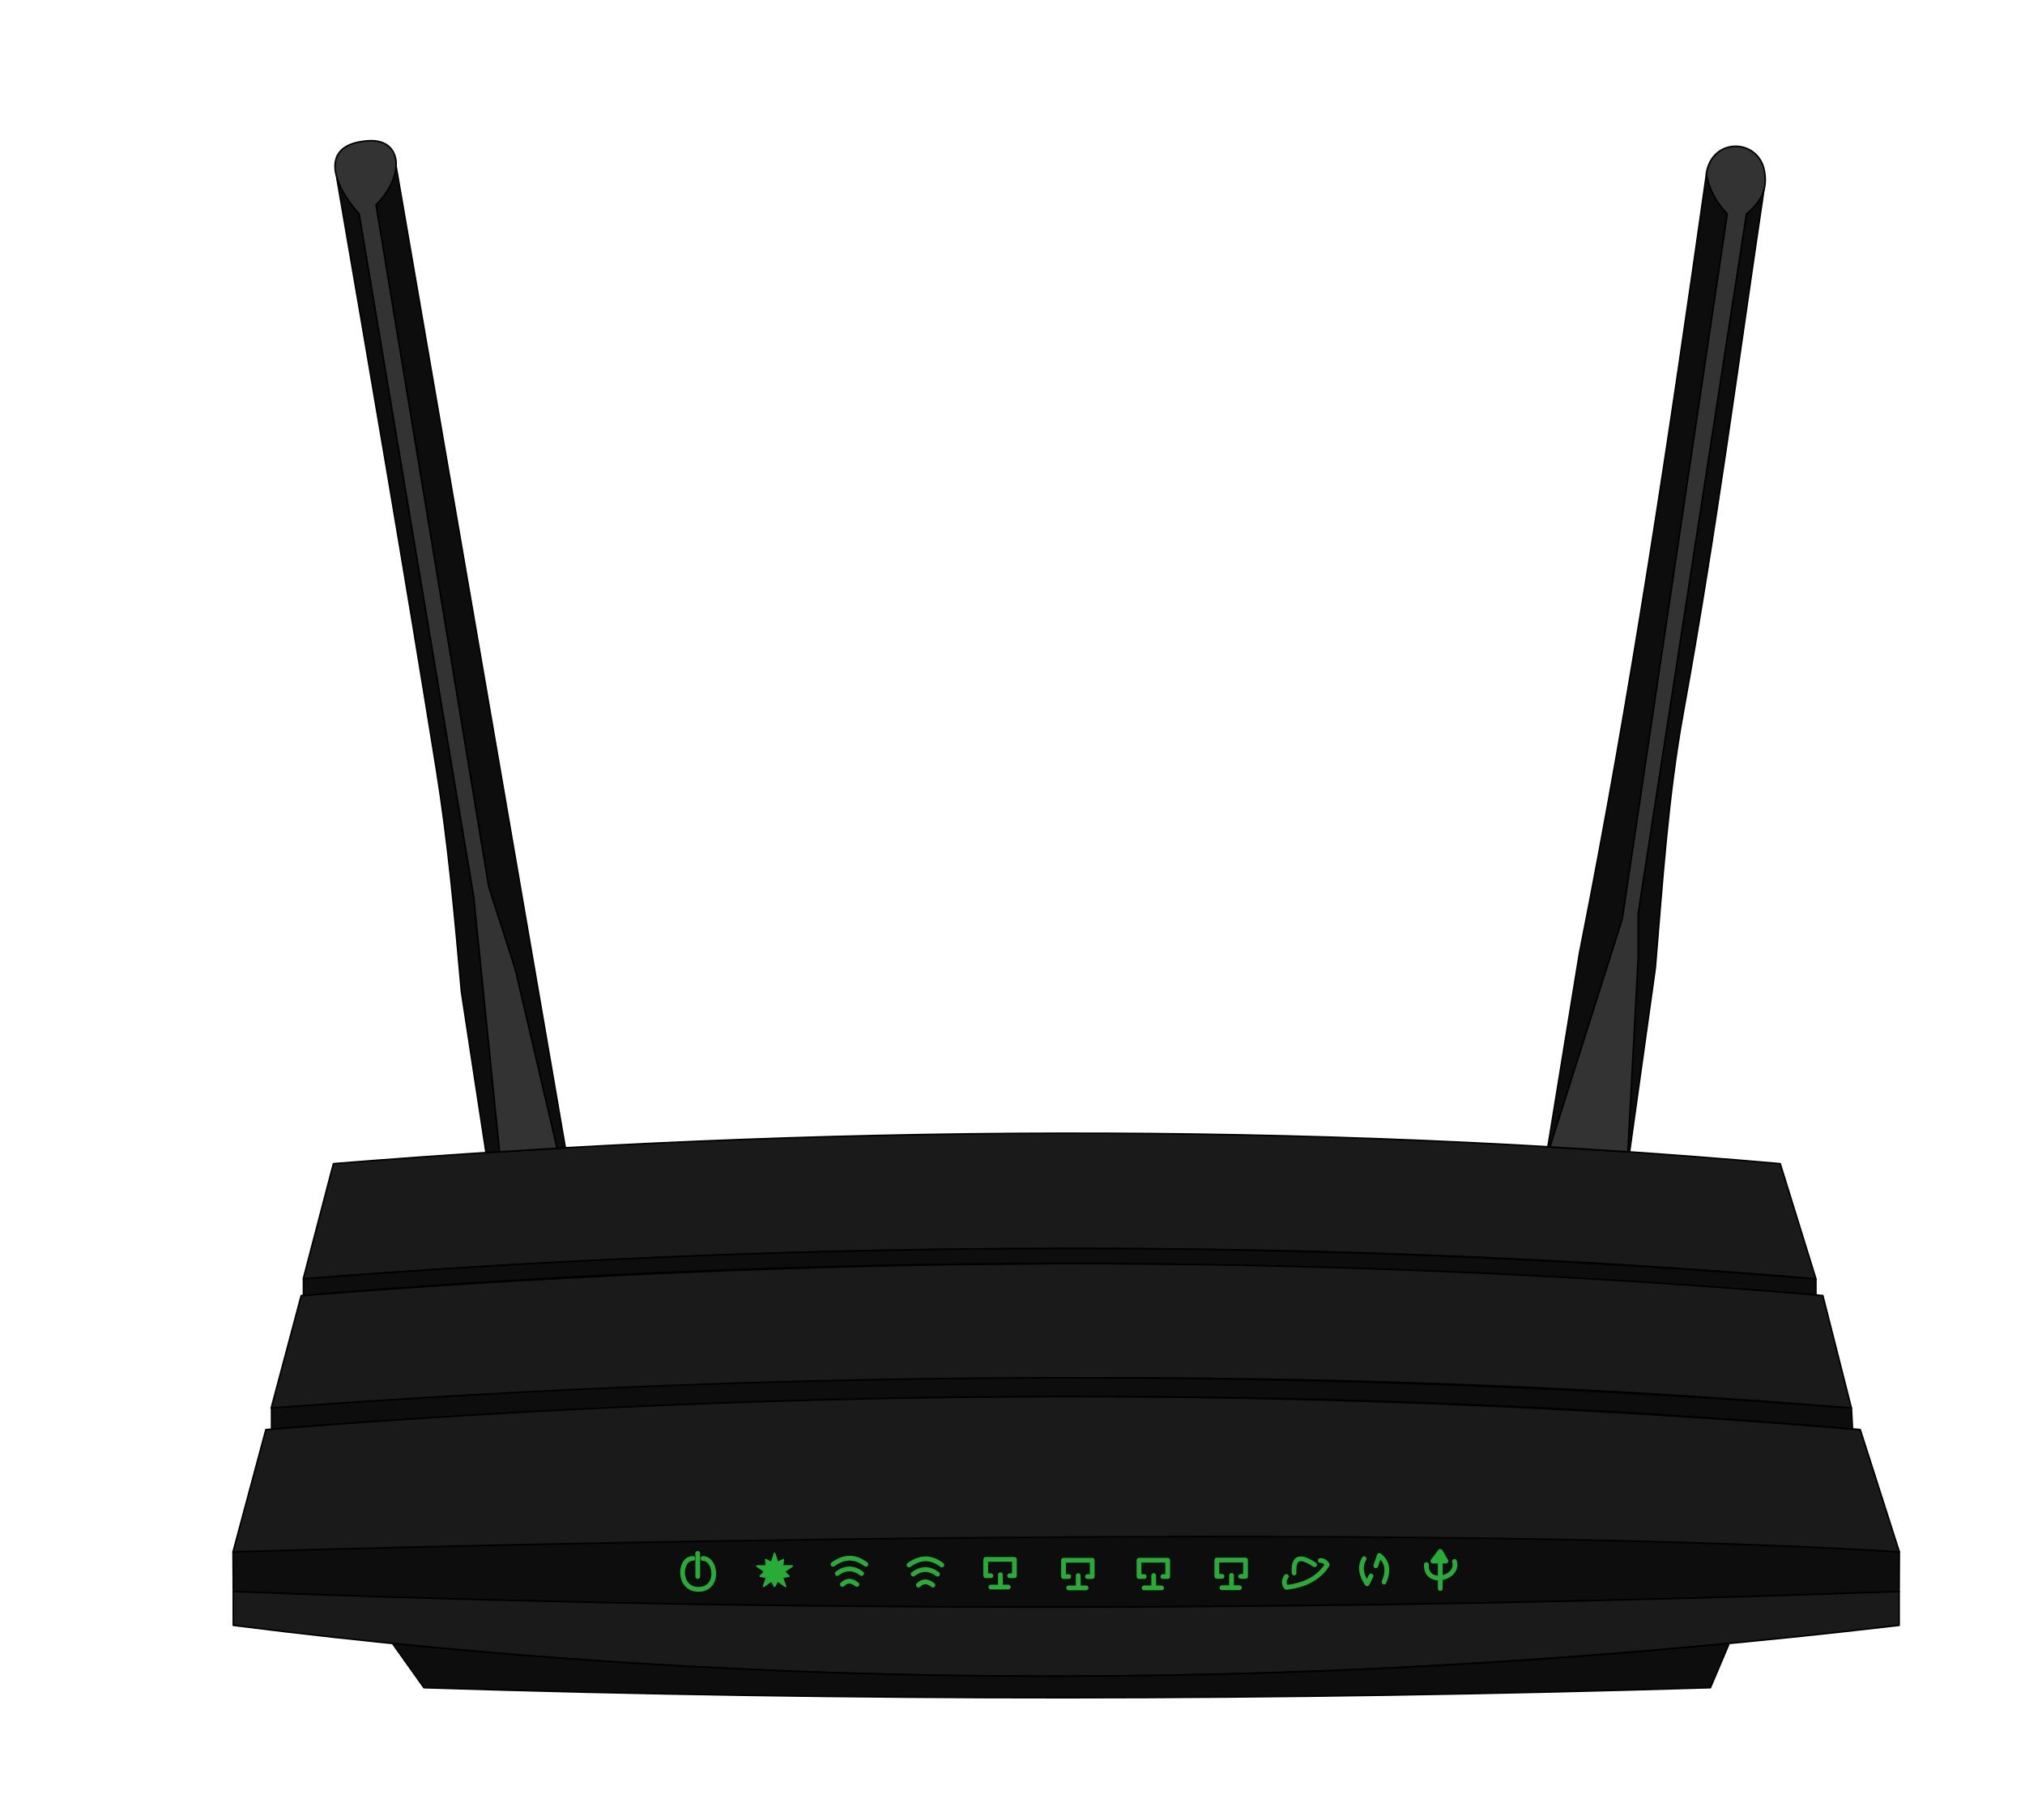
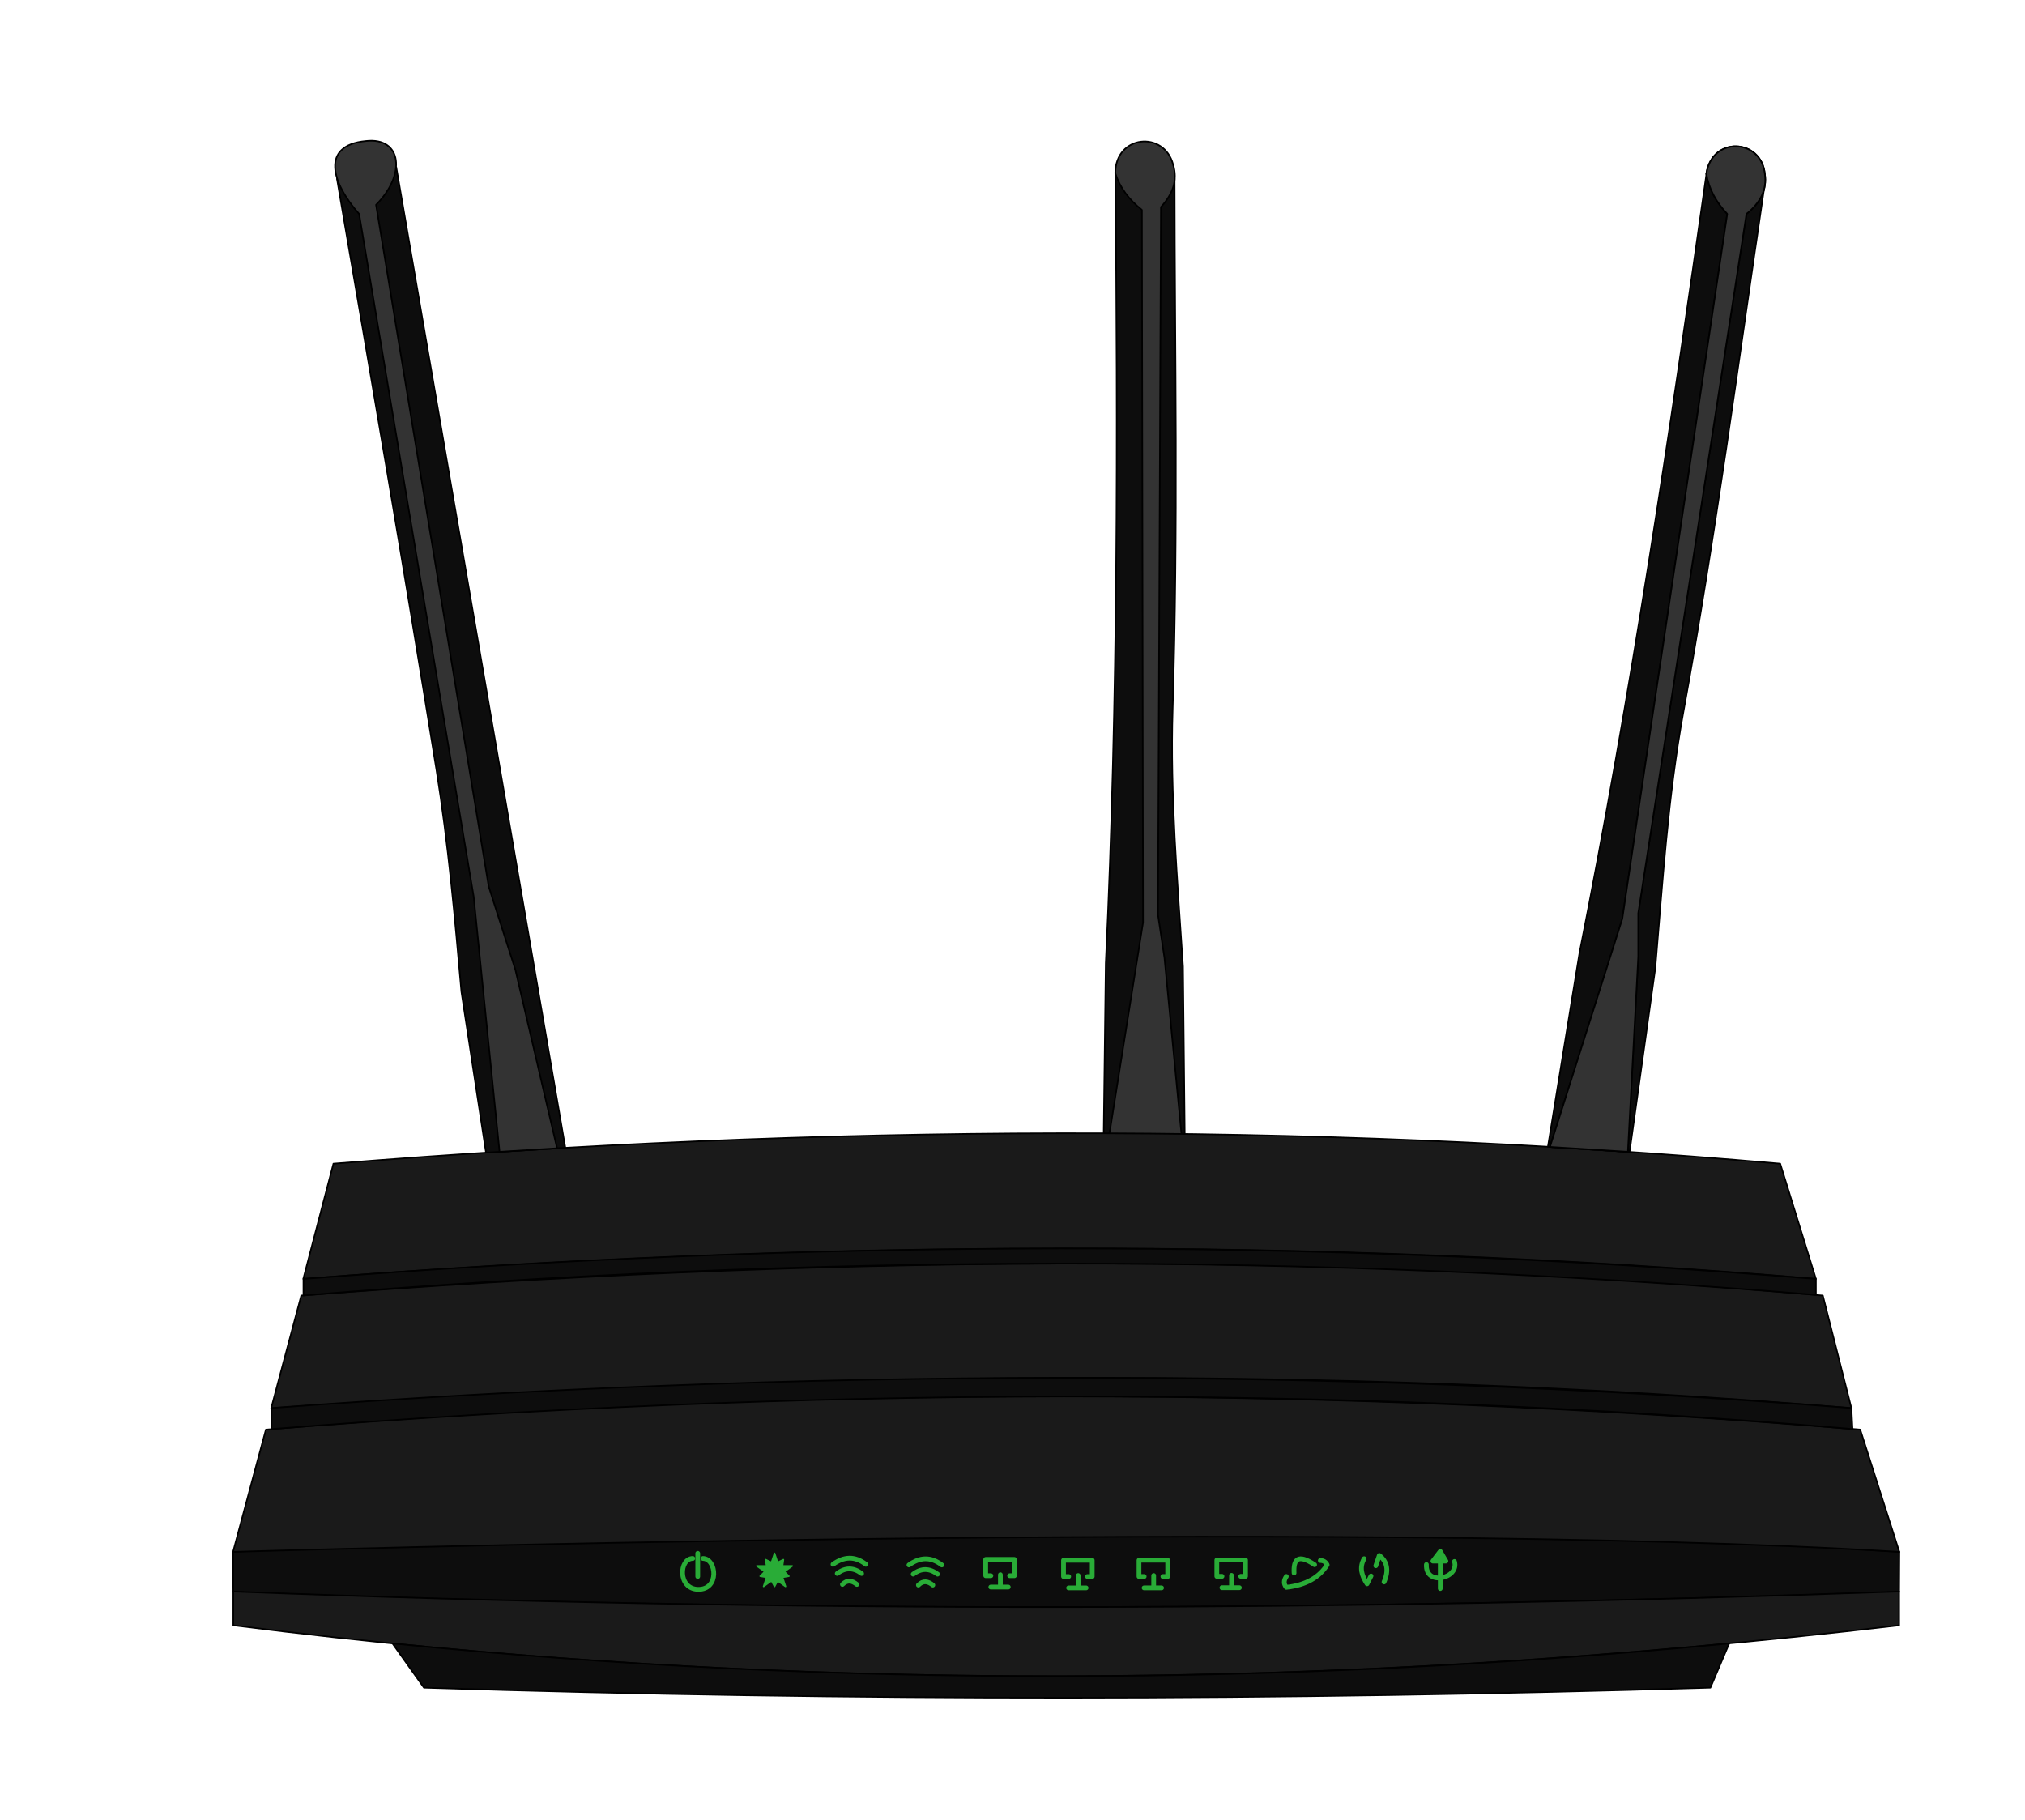
<svg xmlns="http://www.w3.org/2000/svg" width="100%" height="100%" viewBox="0 0 1280 1150" version="1.1" xml:space="preserve" style="fill-rule:evenodd;clip-rule:evenodd;stroke-linecap:round;stroke-linejoin:round;stroke-miterlimit:1.414;">
+   <g transform="matrix(0.99971,0.0240944,-0.0240944,0.99971,-18.8393,-7.28385)">
+     <g transform="matrix(0.985,-0.172555,0.172555,0.985,-354.931,177.276)">
+       <path d="M1030.06,728.081L1046.31,611.954C1050.87,558.003 1054.3,503.631 1064.05,450.093C1084.69,336.781 1098.77,228.505 1115.12,118.98L1078.66,109.926C1055.4,274.11 1031.08,438.309 998.365,602.63L978.434,724.929L1030.06,728.081Z" style="fill:rgb(13,13,13);stroke-width:1px;stroke:black;" />
+     </g>
+     <g transform="matrix(0.985,-0.172555,0.172555,0.985,-354.931,177.276)">
+       <path d="M1091.78,135.22C1084.73,127.749 1080.12,119.354 1078.57,109.803C1082.32,85.752 1113.21,87.65 1115.53,109.803C1117.06,119.894 1112.67,128.207 1103.95,135.22L1035.54,577.258L1035.54,604.859L1028.99,728.076L979.715,725.002L1025.46,580.782L1091.78,135.22Z" style="fill:rgb(51,51,51);stroke-width:1px;stroke:black;" />
+     </g>
+   </g>
  <g id="rumpf 3600 front">
-     <path d="M147.311,980.975l0.155,25.302c351.799,13.6 702.321,12.089 1052.96,0l0.131,-25.302c-350.653,-23.006 -701.532,-22.86 -1053.25,0Z" style="fill:#0d0d0d;stroke-width:1px;stroke:#000;" />
-     <path d="M1200.43,1006.04c-352.018,12.543 -703.098,13.655 -1052.96,0l0,21.366c346.516,43.969 697.727,41.784 1052.96,0l0,-21.366Z" style="fill:#1a1a1a;stroke-width:1px;stroke:#000;" />
-     <path d="M248.104,1038.87l19.867,27.951c271.062,8.682 542.122,8.248 813.182,0l11.853,-27.951c-281.511,27.004 -563.169,28.208 -844.902,0Z" style="fill:#0d0d0d;stroke-width:1px;stroke:#000;" />
-     <path d="M147.308,980.987l20.774,-77.31c339.639,-28.569 675.404,-27.408 1007.75,0l24.729,77.31c-351.093,-21.731 -1053.25,0 -1053.25,0Z" style="fill:#1a1a1a;stroke-width:1px;stroke:#000;" />
-     <path d="M171.425,890.166c333.01,-23.078 665.973,-28.062 998.848,0l-18.076,-71.209c-326.015,-29.344 -645.719,-24.542 -961.774,0l-18.997,71.209Z" style="fill:#1a1a1a;stroke-width:1px;stroke:#000;" />
-     <path d="M191.723,808.384c321.171,-24.566 640.077,-26.629 956.096,0l-22.55,-72.794c-302.251,-26.638 -607.279,-24.657 -914.505,0l-19.041,72.794Z" style="fill:#1a1a1a;stroke-width:1px;stroke:#000;" />
-     <path d="M1170.27,890.051c-335.337,-26.261 -668.026,-24.727 -998.611,0l0,13.292c334.16,-26.43 667.35,-28.483 999.309,0l-0.698,-13.292Z" style="fill:#0d0d0d;stroke-width:1px;stroke:#000;" />
-     <path d="M191.815,808.449l0,10.425c319.457,-26.506 638.144,-27.094 956.007,-0.345l0,-10.079c-318.338,-26.19 -637.019,-25.168 -956.007,0Z" style="fill:#0d0d0d;stroke-width:1px;stroke:#000;" />
+     <path d="M147.311,980.975L147.466,1006.28C499.265,1019.88 849.787,1018.37 1200.43,1006.28L1200.56,980.975C849.909,957.97 499.03,958.115 147.311,980.975Z" style="fill:rgb(13,13,13);stroke-width:1px;stroke:black;" />
+     <path d="M1200.43,1006.04C848.413,1018.58 497.333,1019.69 147.467,1006.04L147.467,1027.4C493.983,1071.37 845.193,1069.19 1200.43,1027.4L1200.43,1006.04Z" style="fill:rgb(26,26,26);stroke-width:1px;stroke:black;" />
+     <path d="M248.104,1038.87L267.971,1066.82C539.033,1075.51 810.093,1075.07 1081.15,1066.82L1093.01,1038.87C811.494,1065.88 529.836,1067.08 248.104,1038.87Z" style="fill:rgb(13,13,13);stroke-width:1px;stroke:black;" />
+     <path d="M147.308,980.987L168.082,903.677C507.721,875.108 843.486,876.269 1175.83,903.677L1200.56,980.987C849.468,959.257 147.308,980.987 147.308,980.987Z" style="fill:rgb(26,26,26);stroke-width:1px;stroke:black;" />
+     <path d="M171.425,890.166C504.435,867.087 837.397,862.104 1170.27,890.166L1152.2,818.956C826.181,789.612 506.477,794.414 190.422,818.956L171.425,890.166Z" style="fill:rgb(26,26,26);stroke-width:1px;stroke:black;" />
+     <path d="M191.723,808.384C512.893,783.818 831.8,781.756 1147.82,808.384L1125.27,735.59C823.018,708.952 517.99,710.933 210.763,735.59L191.723,808.384Z" style="fill:rgb(26,26,26);stroke-width:1px;stroke:black;" />
+     <path d="M1170.27,890.051C834.928,863.79 502.239,865.324 171.654,890.051L171.654,903.344C505.814,876.914 839.004,874.86 1170.96,903.344L1170.27,890.051Z" style="fill:rgb(13,13,13);stroke-width:1px;stroke:black;" />
+     <path d="M191.815,808.449L191.815,818.874C511.272,792.367 829.959,791.78 1147.82,818.528L1147.82,808.449C829.483,782.259 510.802,783.28 191.815,808.449Z" style="fill:rgb(13,13,13);stroke-width:1px;stroke:black;" />
  </g>
  <g id="leds anzeige">
-     <path d="M437.904,985.138c-8.712,0.039 -9.553,19.193 3.247,19.528c13.799,0.362 11.854,-19.332 3.215,-19.528" style="fill:none;stroke-width:3px;stroke:#29ac37;" />
-     <path d="M441.05,996.543l0,-14.637" style="fill:none;stroke-width:3px;stroke:#29ac37;" />
-     <path d="M489.591,981.905l1.911,5.777l3.683,-1.785l-0.591,3.992l6.185,-1.72405e-07l-5.004,3.57l2.867,2.888l-4.048,0.682l1.911,5.777l-5.004,-3.57l-1.911,3.57l-1.911,-3.57l-5.004,3.57l1.911,-5.777l-4.048,-0.682l2.867,-2.888l-5.004,-3.57l6.185,1.72405e-07l-0.591,-3.992l3.683,1.785l1.911,-5.777Z" style="fill:#29ac37;stroke-width:1px;stroke:#29ac37;" />
+     <path d="M437.904,985.138C429.191,985.177 428.351,1004.33 441.151,1004.67C454.95,1005.03 453.005,985.333 444.365,985.138" style="fill:none;stroke-width:3px;stroke:rgb(41,172,55);" />
+     <path d="M441.05,996.543L441.05,981.906" style="fill:none;stroke-width:3px;stroke:rgb(41,172,55);" />
+     <path d="M489.591,981.905L491.502,987.682L495.186,985.896L494.595,989.888L500.78,989.888L495.776,993.458L498.643,996.346L494.595,997.028L496.506,1002.81L491.502,999.235L489.591,1002.81L487.68,999.235L482.676,1002.81L484.587,997.028L480.539,996.346L483.406,993.458L478.402,989.888L484.587,989.888L483.996,985.896L487.68,987.682L489.591,981.905Z" style="fill:rgb(41,172,55);stroke-width:1px;stroke:rgb(41,172,55);" />
    <g>
-       <path d="M532.5,1001.56c3.037,-3.059 6.083,-2.456 9.134,0" style="fill:none;stroke-width:3px;stroke:#29ac37;" />
-       <path d="M529.218,994.65c5.177,-3.942 10.311,-3.82 15.406,0" style="fill:none;stroke-width:3px;stroke:#29ac37;" />
-       <path d="M526.539,988.847c6.781,-4.897 13.693,-5.464 20.79,0" style="fill:none;stroke-width:3px;stroke:#29ac37;" />
+       <path d="M532.5,1001.56C535.537,998.5 538.583,999.103 541.634,1001.56" style="fill:none;stroke-width:3px;stroke:rgb(41,172,55);" />
+       <path d="M529.218,994.65C534.394,990.708 539.528,990.83 544.623,994.65" style="fill:none;stroke-width:3px;stroke:rgb(41,172,55);" />
+       <path d="M526.539,988.847C533.32,983.95 540.233,983.383 547.33,988.847" style="fill:none;stroke-width:3px;stroke:rgb(41,172,55);" />
+     </g>
+     <g transform="matrix(1,0,0,1,48.0114,0.416112)">
+       <path d="M532.5,1001.56C535.537,998.5 538.583,999.103 541.634,1001.56" style="fill:none;stroke-width:3px;stroke:rgb(41,172,55);" />
+       <path d="M529.218,994.65C534.394,990.708 539.528,990.83 544.623,994.65" style="fill:none;stroke-width:3px;stroke:rgb(41,172,55);" />
+       <path d="M526.539,988.847C533.32,983.95 540.233,983.383 547.33,988.847" style="fill:none;stroke-width:3px;stroke:rgb(41,172,55);" />
    </g>
    <g>
-       <path d="M580.511,1001.98c3.037,-3.059 6.083,-2.456 9.134,0" style="fill:none;stroke-width:3px;stroke:#29ac37;" />
-       <path d="M577.229,995.066c5.177,-3.942 10.311,-3.82 15.406,0" style="fill:none;stroke-width:3px;stroke:#29ac37;" />
-       <path d="M574.551,989.263c6.781,-4.897 13.693,-5.464 20.79,0" style="fill:none;stroke-width:3px;stroke:#29ac37;" />
+       <path d="M626.349,996.053L623.073,996.053L623.073,985.75L641.216,985.75L641.216,996.053L638.183,996.053" style="fill:none;stroke-width:3px;stroke:rgb(41,172,55);" />
+       <path d="M626.295,1003.22L637.337,1003.22L632.352,1003.22L632.352,995.421" style="fill:none;stroke-width:3px;stroke:rgb(41,172,55);" />
+     </g>
+     <g transform="matrix(1,0,0,1,49.178,0.521351)">
+       <path d="M626.349,996.053L623.073,996.053L623.073,985.75L641.216,985.75L641.216,996.053L638.183,996.053" style="fill:none;stroke-width:3px;stroke:rgb(41,172,55);" />
+       <path d="M626.295,1003.22L637.337,1003.22L632.352,1003.22L632.352,995.421" style="fill:none;stroke-width:3px;stroke:rgb(41,172,55);" />
+     </g>
+     <g transform="matrix(1,0,0,1,96.8896,0.514428)">
+       <path d="M626.349,996.053L623.073,996.053L623.073,985.75L641.216,985.75L641.216,996.053L638.183,996.053" style="fill:none;stroke-width:3px;stroke:rgb(41,172,55);" />
+       <path d="M626.295,1003.22L637.337,1003.22L632.352,1003.22L632.352,995.421" style="fill:none;stroke-width:3px;stroke:rgb(41,172,55);" />
+     </g>
+     <g transform="matrix(1,0,0,1,146.088,0.398803)">
+       <path d="M626.349,996.053L623.073,996.053L623.073,985.75L641.216,985.75L641.216,996.053L638.183,996.053" style="fill:none;stroke-width:3px;stroke:rgb(41,172,55);" />
+       <path d="M626.295,1003.22L637.337,1003.22L632.352,1003.22L632.352,995.421" style="fill:none;stroke-width:3px;stroke:rgb(41,172,55);" />
    </g>
    <g>
-       <path d="M626.349,996.053l-3.277,0l0,-10.304l18.143,0l0,10.304l-3.033,0" style="fill:none;stroke-width:3px;stroke:#29ac37;" />
-       <path d="M626.295,1003.22l11.043,0l-4.986,0l0,-7.795" style="fill:none;stroke-width:3px;stroke:#29ac37;" />
+       <path d="M813.094,996.529C811.372,999.061 811.372,1001.35 813.094,1003.39C825.493,1001.99 833.91,997.079 838.919,989.18C838.003,987.271 836.498,986.455 834.571,986.425" style="fill:none;stroke-width:3px;stroke:rgb(41,172,55);" />
+       <path d="M817.984,994.321C817.54,985.927 820.203,981.868 830.965,989.103" style="fill:none;stroke-width:3px;stroke:rgb(41,172,55);" />
    </g>
    <g>
-       <path d="M675.528,996.575l-3.277,0l0,-10.304l18.143,0l0,10.304l-3.033,0" style="fill:none;stroke-width:3px;stroke:#29ac37;" />
-       <path d="M675.473,1003.74l11.043,0l-4.986,0l0,-7.795" style="fill:none;stroke-width:3px;stroke:#29ac37;" />
+       <path d="M862.264,985.285C859.114,990.773 860.689,996.014 864.118,1001.16L866.625,996.217" style="fill:none;stroke-width:3px;stroke:rgb(41,172,55);" />
+       <path d="M874.847,1000.02C877.992,992.74 876.934,987.169 871.868,983.232L869.645,989.757" style="fill:none;stroke-width:3px;stroke:rgb(41,172,55);" />
    </g>
    <g>
-       <path d="M723.239,996.568l-3.277,0l0,-10.304l18.143,0l0,10.304l-3.033,0" style="fill:none;stroke-width:3px;stroke:#29ac37;" />
-       <path d="M723.184,1003.73l11.043,0l-4.986,0l0,-7.795" style="fill:none;stroke-width:3px;stroke:#29ac37;" />
-     </g>
-     <g>
-       <path d="M772.437,996.452l-3.277,0l0,-10.304l18.143,0l0,10.304l-3.033,0" style="fill:none;stroke-width:3px;stroke:#29ac37;" />
-       <path d="M772.383,1003.61l11.043,0l-4.986,0l0,-7.795" style="fill:none;stroke-width:3px;stroke:#29ac37;" />
-     </g>
-     <g>
-       <path d="M813.094,996.529c-1.723,2.532 -1.723,4.82 0,6.865c12.399,-1.409 20.816,-6.315 25.825,-14.214c-0.916,-1.91 -2.421,-2.726 -4.348,-2.756" style="fill:none;stroke-width:3px;stroke:#29ac37;" />
-       <path d="M817.984,994.321c-0.445,-8.394 2.219,-12.453 12.98,-5.218" style="fill:none;stroke-width:3px;stroke:#29ac37;" />
-     </g>
-     <g>
-       <path d="M862.264,985.285c-3.15,5.488 -1.575,10.729 1.854,15.873l2.506,-4.941" style="fill:none;stroke-width:3px;stroke:#29ac37;" />
-       <path d="M874.847,1000.02c3.145,-7.284 2.087,-12.855 -2.979,-16.791l-2.223,6.525" style="fill:none;stroke-width:3px;stroke:#29ac37;" />
-     </g>
-     <g>
-       <path d="M901.628,988.999c-0.72,13.951 20.959,8.804 17.735,-1.962" style="fill:none;stroke-width:3px;stroke:#29ac37;" />
-       <path d="M910.391,1004.16l0,-23.498l3.577,6.141l-8.248,0l4.671,-6.141" style="fill:none;stroke-width:3px;stroke:#29ac37;" />
+       <path d="M901.628,988.999C900.909,1002.95 922.588,997.803 919.363,987.037" style="fill:none;stroke-width:3px;stroke:rgb(41,172,55);" />
+       <path d="M910.391,1004.16L910.391,980.665L913.968,986.806L905.72,986.806L910.391,980.665" style="fill:none;stroke-width:3px;stroke:rgb(41,172,55);" />
    </g>
  </g>
-   <path d="M213.007,113.052c21.358,124.001 42.675,247.865 62.896,373.673c7.454,46.378 11.624,93.252 15.758,140.147l15.548,101.706l50.122,-3.075l-106.865,-619.843l-37.459,7.392Z" style="fill:#0d0d0d;stroke-width:1px;stroke:#000;" />
-   <path d="M231.275,89.134c22.914,-2.599 25.457,21.326 6.428,40.34l71.215,430.925l16.878,52.661l26.33,112.796l-36.37,2.226l-16.363,-161.385l-72.381,-431.446c-17.344,-19.427 -24.66,-43.432 4.262,-46.117" style="fill:#333;stroke-width:1px;stroke:#000;" />
-   <path d="M1030.06,728.081l16.253,-116.128c4.558,-53.951 7.987,-108.322 17.741,-161.86c20.643,-113.313 34.72,-221.589 51.064,-331.113l-36.455,-9.054c-23.257,164.184 -47.576,328.383 -80.295,492.704l-19.931,122.299l51.623,3.152Z" style="fill:#0d0d0d;stroke-width:1px;stroke:#000;" />
-   <path d="M1091.78,135.22c-7.05,-7.472 -11.659,-15.867 -13.217,-25.417c3.752,-24.051 34.644,-22.153 36.963,0c1.531,10.091 -2.859,18.404 -11.579,25.417l-68.417,442.038l0,27.6l-6.548,123.217l-49.272,-3.074l45.744,-144.22l66.326,-445.562Z" style="fill:#333;stroke-width:1px;stroke:#000;" />
+   <path d="M213.007,113.052C234.365,237.053 255.681,360.917 275.903,486.725C283.358,533.103 287.527,579.977 291.661,626.872L307.209,728.578L357.331,725.503L250.466,105.66L213.007,113.052Z" style="fill:rgb(13,13,13);stroke-width:1px;stroke:black;" />
+   <path d="M231.275,89.134C254.189,86.535 256.732,110.459 237.703,129.474L308.918,560.399L325.796,613.06L352.127,725.855L315.757,728.081L299.394,566.697L227.013,135.251C209.668,115.824 202.352,91.818 231.275,89.134" style="fill:rgb(51,51,51);stroke-width:1px;stroke:black;" />
+   <path d="M1030.06,728.081L1046.31,611.954C1050.87,558.003 1054.3,503.631 1064.05,450.093C1084.69,336.781 1098.77,228.505 1115.12,118.98L1078.66,109.926C1055.4,274.11 1031.08,438.309 998.365,602.63L978.434,724.929L1030.06,728.081Z" style="fill:rgb(13,13,13);stroke-width:1px;stroke:black;" />
+   <path d="M1091.78,135.22C1084.73,127.749 1080.12,119.354 1078.57,109.803C1082.32,85.752 1113.21,87.65 1115.53,109.803C1117.06,119.894 1112.67,128.207 1103.95,135.22L1035.54,577.258L1035.54,604.859L1028.99,728.076L979.715,725.002L1025.46,580.782L1091.78,135.22Z" style="fill:rgb(51,51,51);stroke-width:1px;stroke:black;" />
+   <path d="M1091.78,135.22C1084.73,127.749 1080.12,119.354 1078.57,109.803C1082.32,85.752 1113.21,87.65 1115.53,109.803C1117.06,119.894 1112.67,128.207 1103.95,135.22L1035.54,577.258L1035.54,604.859L1028.99,728.076L979.715,725.002L1025.46,580.782L1091.78,135.22Z" style="fill:rgb(51,51,51);stroke-width:1px;stroke:black;" />
</svg>
